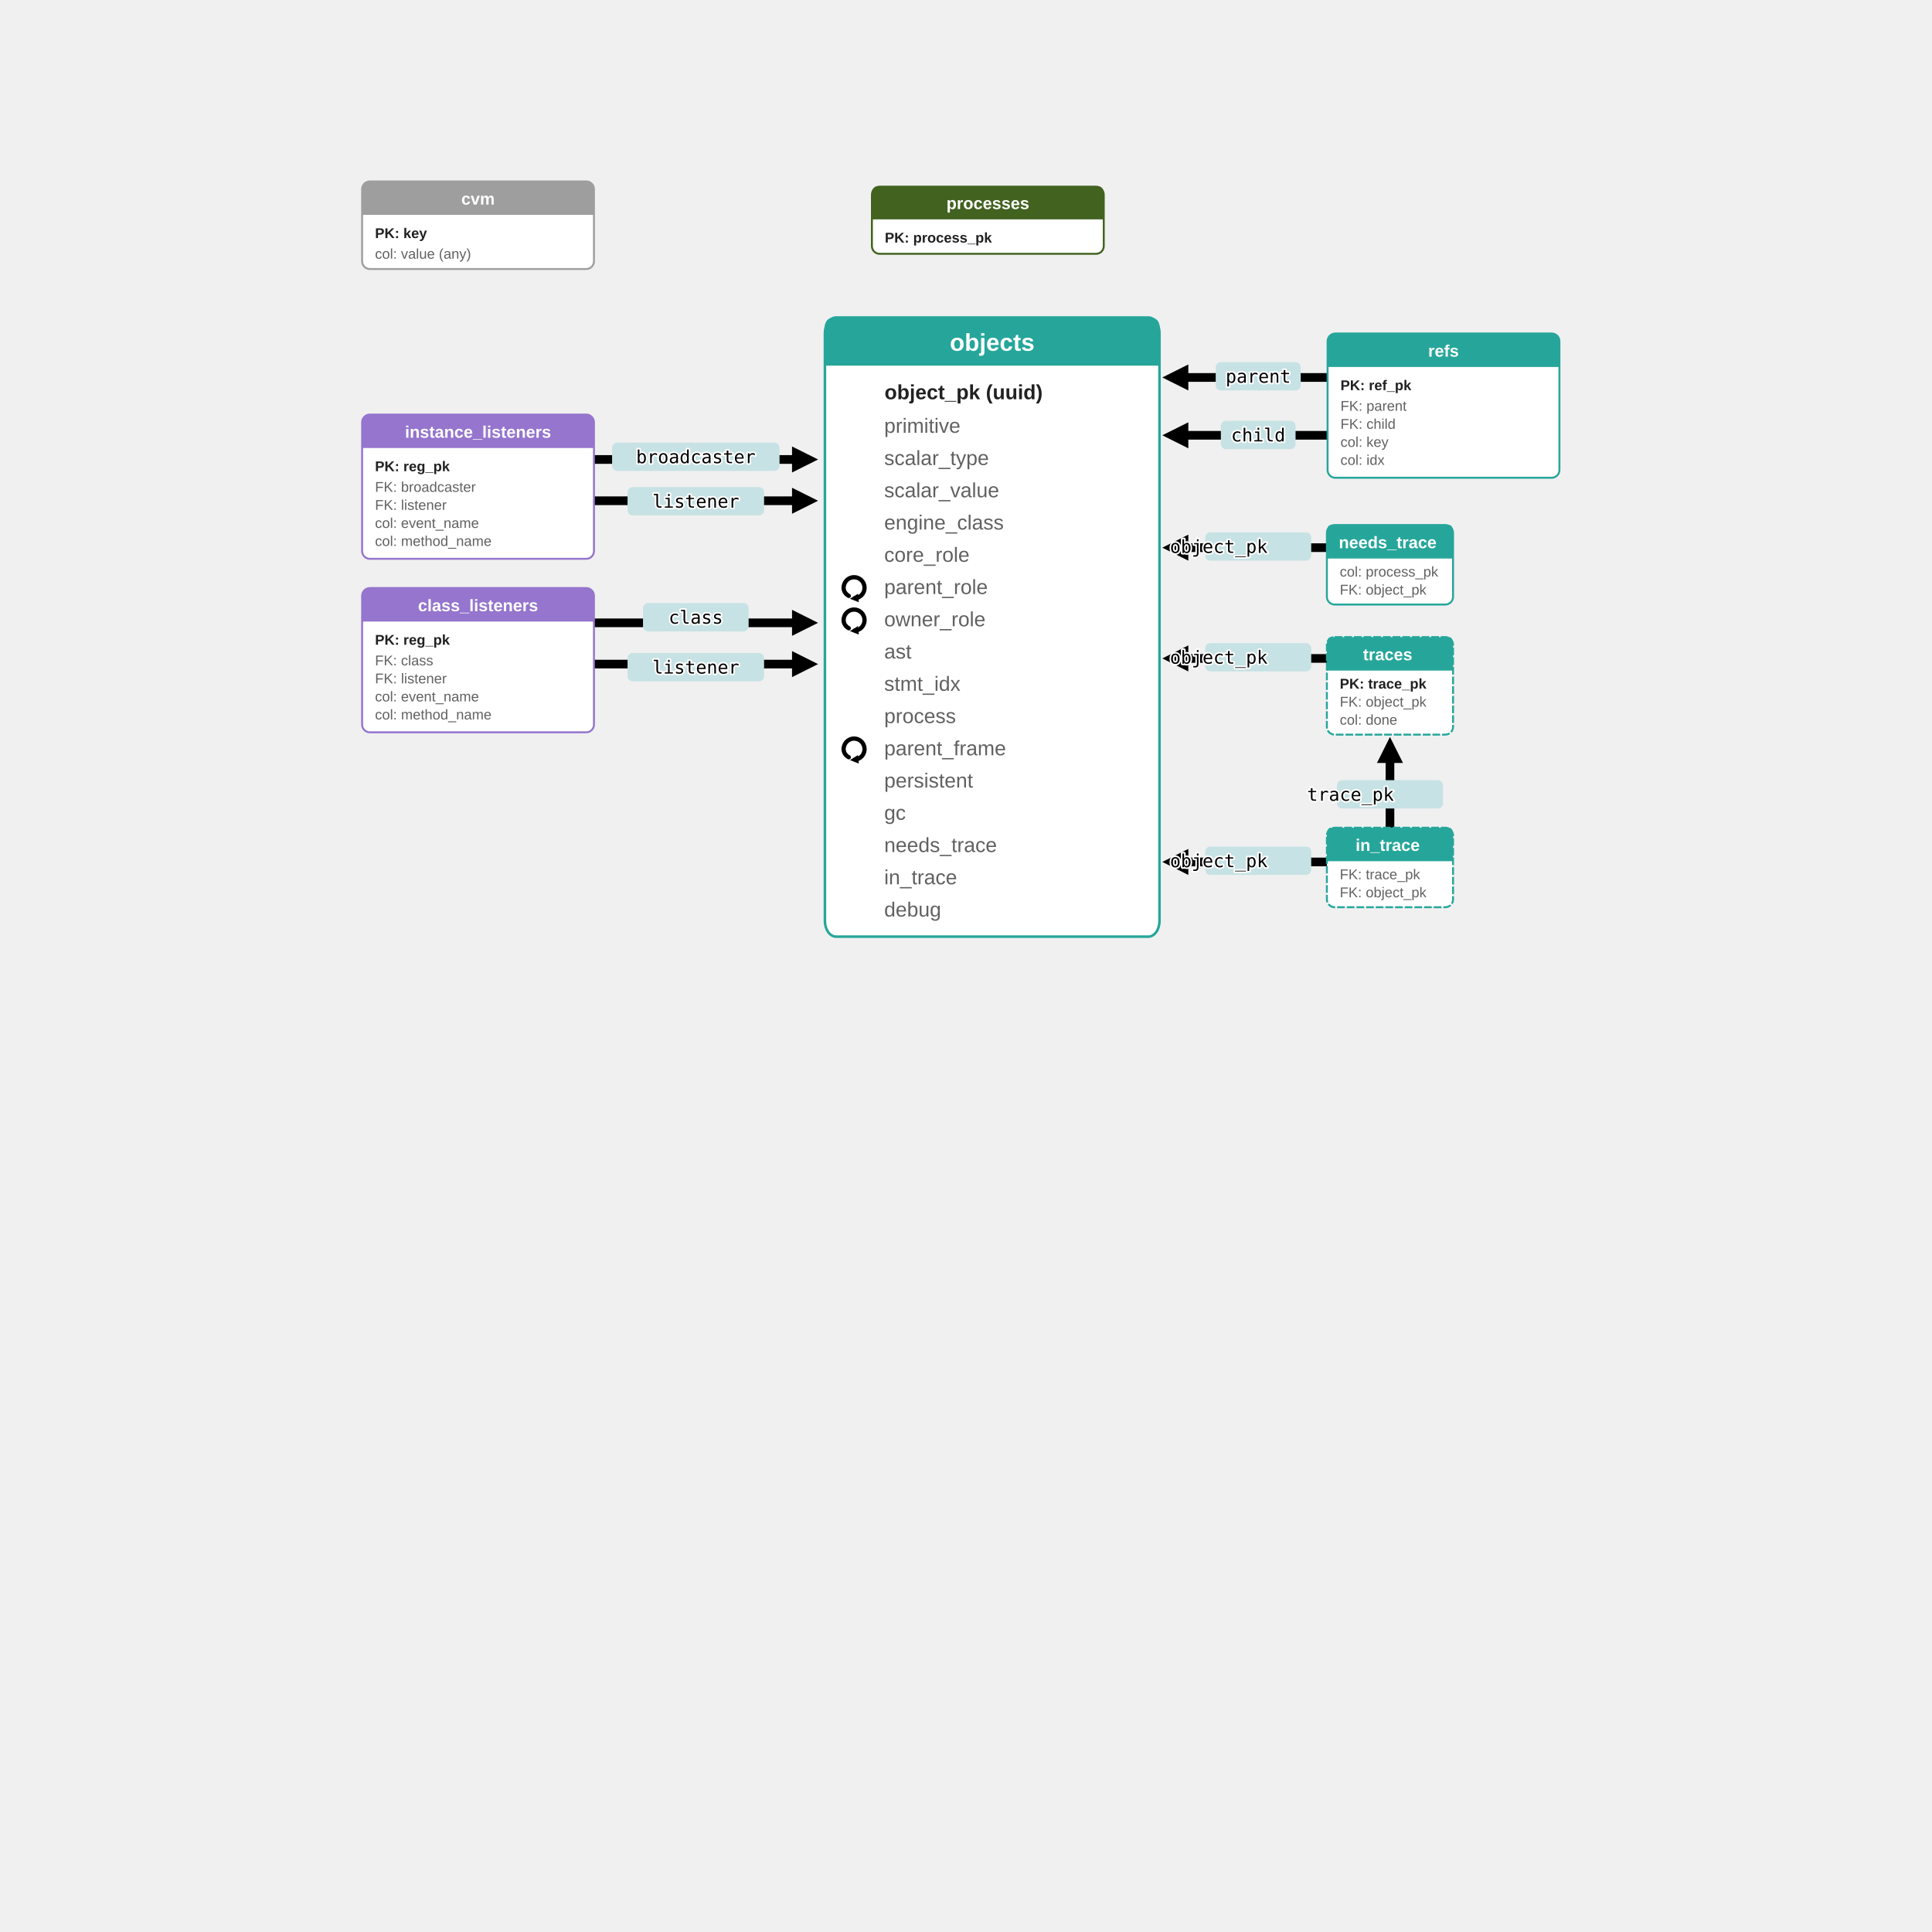
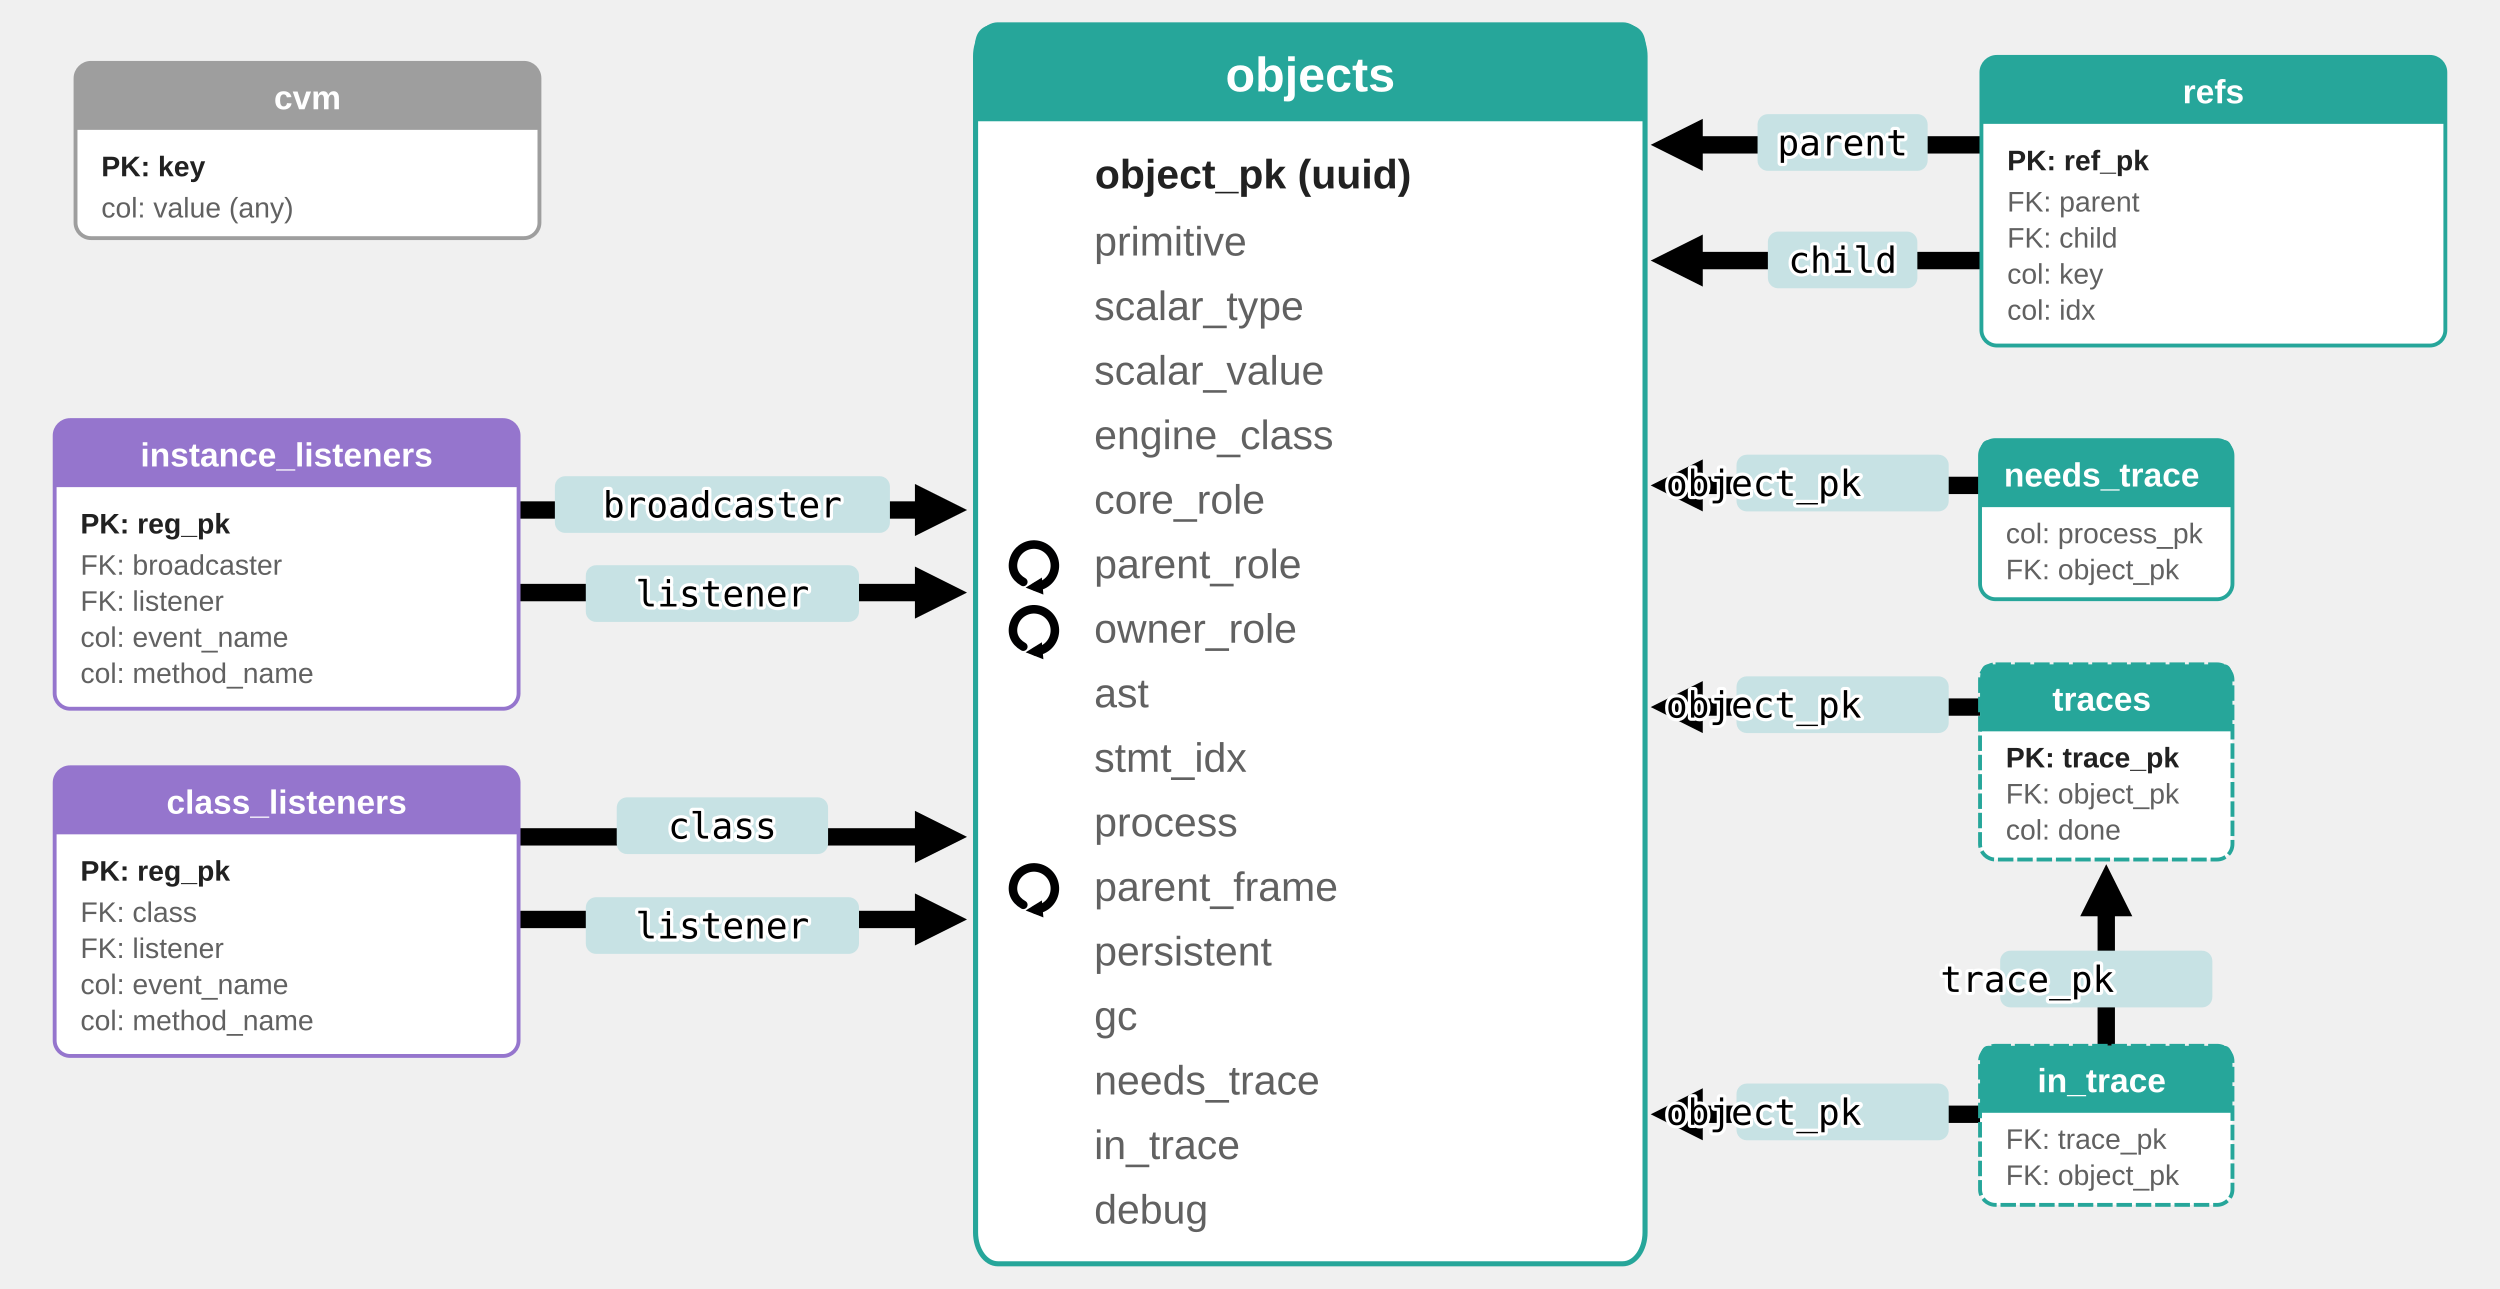
- <svg xmlns="http://www.w3.org/2000/svg" viewBox="0 0 1500 1500" width="1500" role="img" aria-label="CVM entity-relationship diagram under the frames-as-objects design. Six tables grouped into: cvm marker (gray), object graph (objects and refs, teal), listeners (instance_listeners and class_listeners, purple), and execution (processes, green). Frames are not a separate table — a frame is an `objects` row with primitive = 'f' (biconditional with the ast column, which carries the code the frame is executing). Foreign keys drawn as curved gray lines with arrowheads. Self-referential foreign keys are drawn as small self-loop arrows on the source column." version="1.1" id="svg707" height="1500">
+ <svg xmlns="http://www.w3.org/2000/svg" viewBox="0 0 970 500" width="970" role="img" aria-label="CVM entity-relationship diagram under the frames-as-objects design. Six tables grouped into: cvm marker (gray), object graph (objects and refs, teal), listeners (instance_listeners and class_listeners, purple), and execution (processes, green). Frames are not a separate table — a frame is an `objects` row with primitive = 'f' (biconditional with the ast column, which carries the code the frame is executing). Foreign keys drawn as curved gray lines with arrowheads. Self-referential foreign keys are drawn as small self-loop arrows on the source column." version="1.1" id="svg707" height="500">
  <defs id="defs493">
-     <rect x="203.55" y="24.605" width="191.336" height="57.926" id="rect396" />
    <marker id="fk-arrow" viewBox="0 0 10 10" refX="6" refY="5" markerWidth="3" markerHeight="3" orient="auto" preserveAspectRatio="xMidYMid">
      <path d="M 0,0 10,5 0,10 Z" fill="context-stroke" id="path13238" />
    </marker>
    <style type="text/css" id="style14617">
      .fk-arrow {
        fill: none;
        stroke: #000000;
        stroke-width: 6.735;
        stroke-linecap: round;
        stroke-linejoin: round;
        marker-end: url(#fk-arrow);
        paint-order: stroke fill markers;
      }
      .fk-label-rect {
        fill: #c7e2e4;
        stroke: none;
      }
      .fk-label-text {
        font-family: 'DejaVu Sans Mono', monospace;
        font-size: 14px;
        fill: #000000;
        stroke: #ffffff;
        stroke-width: 2.5;
        paint-order: stroke fill markers;
        stroke-linejoin: round;
        text-anchor: middle;
      }
    </style>
    <marker id="fk-arrow-3" viewBox="0 0 10 10" refX="4" refY="5" markerWidth="2" markerHeight="2" orient="auto" preserveAspectRatio="xMidYMid">
      <path d="M 0,0 10,5 0,10 Z" fill="context-stroke" id="path13238-6" />
    </marker>
-     <rect x="203.55" y="24.605" width="204.238" height="65.092" id="rect1117" />
    <marker id="fk-arrow-36" viewBox="0 0 10 10" refX="6" refY="5" markerWidth="3" markerHeight="3" orient="auto" preserveAspectRatio="xMidYMid">
      <path d="M 0,0 10,5 0,10 Z" fill="context-stroke" id="path13238-7" />
    </marker>
  </defs>
-   <g id="layer2" transform="translate(-132.0945,-295.4807)" />
-   <g id="layer1" transform="translate(-132.0945,-295.4807)">
-     <path class="fk-arrow" d="M 1211.261,985.969 V 875.725" id="path2381" style="fill:none;stroke:#000000;stroke-width:6.735;stroke-linecap:round;stroke-linejoin:round;marker-end:url(#fk-arrow-36);paint-order:stroke fill markers" />
-     <g transform="translate(1210.131,912.211)" id="g2389">
+   <g id="layer2" transform="translate(-414.4918,-540.9965)" />
+   <g id="layer1" transform="translate(-414.4918,-540.9965)">
+     <path class="fk-arrow" d="M 1231.719,994.626 V 884.383" id="path2381" style="fill:none;stroke:#000000;stroke-width:6.735;stroke-linecap:round;stroke-linejoin:round;marker-end:url(#fk-arrow-36);paint-order:stroke fill markers" />
+     <g transform="translate(1230.589,920.8682)" id="g2389">
      <rect x="-40.033" y="-11" width="82.328" height="22" rx="4" ry="4" class="fk-label-rect" id="rect2383" style="fill:#c7e2e4;stroke:none;stroke-width:1" />
      <text x="0" y="5" class="fk-label-text" id="text2387" style="font-size:14px;font-family:'DejaVu Sans Mono', monospace;text-anchor:middle;white-space:pre;inline-size:92.294;display:inline;fill:#000000;stroke:#ffffff;stroke-width:2.5;stroke-linejoin:round;paint-order:stroke fill markers" xml:space="preserve">
-         <tspan x="0" y="5" id="tspan4268">trace_pk</tspan>
+         <tspan x="0" y="5" id="tspan5020">trace_pk</tspan>
      </text>
    </g>
-     <path class="fk-arrow" d="M 1163.059,964.68 H 1042.584" id="path2371" style="fill:none;stroke:#000000;stroke-width:6.735;stroke-linecap:round;stroke-linejoin:round;marker-end:url(#fk-arrow-36);paint-order:stroke fill markers" />
-     <g transform="translate(1107.837,963.7619)" id="g2379">
+     <path class="fk-arrow" d="M 1183.517,973.337 H 1063.042" id="path2371" style="fill:none;stroke:#000000;stroke-width:6.735;stroke-linecap:round;stroke-linejoin:round;marker-end:url(#fk-arrow-36);paint-order:stroke fill markers" />
+     <g transform="translate(1128.295,972.4191)" id="g2379">
      <rect x="-40.033" y="-11" width="82.328" height="22" rx="4" ry="4" class="fk-label-rect" id="rect2373" style="fill:#c7e2e4;stroke:none;stroke-width:1" />
      <text x="0" y="5" class="fk-label-text" id="text2377" style="font-size:14px;font-family:'DejaVu Sans Mono', monospace;text-anchor:middle;white-space:pre;inline-size:92.294;display:inline;fill:#000000;stroke:#ffffff;stroke-width:2.5;stroke-linejoin:round;paint-order:stroke fill markers" xml:space="preserve">
-         <tspan x="0" y="5" id="tspan4270">object_pk</tspan>
+         <tspan x="0" y="5" id="tspan5022">object_pk</tspan>
      </text>
    </g>
-     <path class="fk-arrow" d="M 1163.059,806.68 H 1042.584" id="path1966" style="fill:none;stroke:#000000;stroke-width:6.735;stroke-linecap:round;stroke-linejoin:round;marker-end:url(#fk-arrow-36);paint-order:stroke fill markers" />
-     <g transform="translate(1107.837,805.7619)" id="g1974">
+     <path class="fk-arrow" d="M 1183.517,815.337 H 1063.042" id="path1966" style="fill:none;stroke:#000000;stroke-width:6.735;stroke-linecap:round;stroke-linejoin:round;marker-end:url(#fk-arrow-36);paint-order:stroke fill markers" />
+     <g transform="translate(1128.295,814.4191)" id="g1974">
      <rect x="-40.033" y="-11" width="82.328" height="22" rx="4" ry="4" class="fk-label-rect" id="rect1968" style="fill:#c7e2e4;stroke:none;stroke-width:1" />
      <text x="0" y="5" class="fk-label-text" id="text1972" style="font-size:14px;font-family:'DejaVu Sans Mono', monospace;text-anchor:middle;white-space:pre;inline-size:92.294;display:inline;fill:#000000;stroke:#ffffff;stroke-width:2.5;stroke-linejoin:round;paint-order:stroke fill markers" xml:space="preserve">
-         <tspan x="0" y="5" id="tspan4272">object_pk</tspan>
+         <tspan x="0" y="5" id="tspan5024">object_pk</tspan>
      </text>
    </g>
-     <g transform="matrix(1.445779,0,0,1.4474,772.3112,541.7468)" id="g575" style="font-family:'Helvetica Neue', Arial, sans-serif;stroke-width:0.691">
+     <g transform="matrix(1.445779,0,0,1.4474,792.769,550.404)" id="g575" style="font-family:'Helvetica Neue', Arial, sans-serif;stroke-width:0.691">
      <rect x="0.167" y="0.167" width="179.667" height="332.114" rx="5.989" ry="8.41" fill="#ffffff" stroke="#26a69a" stroke-width="1.37" id="rect559" />
      <path d="M 0,6 Q 0,0 6,0 h 168 q 6,0 6,6 V 26 H 0 Z" fill="#26a69a" id="path561" style="stroke-width:0.478" />
      <text x="90" y="18" text-anchor="middle" font-size="13px" font-weight="700" fill="#ffffff" id="text563" style="stroke-width:0.478">objects</text>
      <text x="32.176" y="44" font-size="11px" font-weight="700" fill="#212121" style="stroke-width:0.478" id="text1026">object_pk (uuid)</text>
      <text x="32" y="62" font-size="11px" fill="#616161" style="stroke-width:0.478" id="text1028">primitive</text>
      <text x="32" y="79.3" font-size="11px" fill="#616161" style="stroke-width:0.478" id="text1030">scalar_type</text>
      <text x="32" y="96.6" font-size="11px" fill="#616161" style="stroke-width:0.478" id="text1032">scalar_value</text>
      <text x="32" y="113.9" font-size="11px" fill="#616161" style="stroke-width:0.478" id="text1034">engine_class</text>
      <text x="32" y="131.2" font-size="11px" fill="#616161" style="stroke-width:0.478" id="text1036">core_role</text>
      <text x="32" y="148.5" font-size="11px" fill="#616161" style="stroke-width:0.478" id="text1038">parent_role</text>
      <path style="fill:none;stroke:#000001;stroke-width:2.291;stroke-linecap:round;stroke-linejoin:round;marker-end:url(#fk-arrow-3);paint-order:stroke fill markers;stop-color:#000000" d="m 12.978,149.5 c -2.424,-1.367 -3.378,-3.743 -2.398,-6.362 0.98,-2.619 3.714,-4.123 6.431,-3.538 2.717,0.585 4.602,3.083 4.434,5.876 -0.168,2.794 -2.339,5.044 -5.106,5.294" id="path1040" />
      <text x="32" y="165.8" font-size="11px" fill="#616161" style="stroke-width:0.478" id="text1042">owner_role</text>
      <path style="fill:none;stroke:#000001;stroke-width:2.291;stroke-linecap:round;stroke-linejoin:round;marker-end:url(#fk-arrow-3);paint-order:stroke fill markers;stop-color:#000000" d="m 12.978,166.85 c -2.424,-1.367 -3.378,-3.743 -2.398,-6.362 0.98,-2.619 3.714,-4.123 6.431,-3.538 2.717,0.585 4.602,3.083 4.434,5.876 -0.168,2.794 -2.339,5.044 -5.106,5.294" id="path1044" />
      <text x="32" y="183.1" font-size="11px" fill="#616161" style="stroke-width:0.478" id="text1046">ast</text>
      <text x="32" y="200.4" font-size="11px" fill="#616161" style="stroke-width:0.478" id="text1048">stmt_idx</text>
      <text x="32" y="217.7" font-size="11px" fill="#616161" style="stroke-width:0.478" id="text1050">process</text>
      <text x="32" y="235" font-size="11px" fill="#616161" style="stroke-width:0.478" id="text1052">parent_frame</text>
      <path style="fill:none;stroke:#000001;stroke-width:2.291;stroke-linecap:round;stroke-linejoin:round;marker-end:url(#fk-arrow-3);paint-order:stroke fill markers;stop-color:#000000" d="m 12.978,236.05 c -2.424,-1.367 -3.378,-3.743 -2.398,-6.362 0.98,-2.619 3.714,-4.123 6.431,-3.538 2.717,0.585 4.602,3.083 4.434,5.876 -0.168,2.794 -2.339,5.044 -5.106,5.294" id="path1054" />
      <text x="32" y="252.3" font-size="11px" fill="#616161" style="stroke-width:0.478" id="text1056">persistent</text>
      <text x="32" y="269.6" font-size="11px" fill="#616161" style="stroke-width:0.478" id="text1058">gc</text>
      <text x="32" y="286.9" font-size="11px" fill="#616161" style="stroke-width:0.478" id="text1060">needs_trace</text>
      <text x="32" y="304.2" font-size="11px" fill="#616161" style="stroke-width:0.478" id="text1062">in_trace</text>
      <text x="32" y="321.5" font-size="11px" fill="#616161" style="stroke-width:0.478" id="text1064">debug</text>
    </g>
-     <g transform="translate(413.2418,436.3336)" id="g529" style="font-family:'Helvetica Neue', Arial, sans-serif">
+     <g transform="translate(443.7963,565.3818)" id="g529" style="font-family:'Helvetica Neue', Arial, sans-serif">
      <rect x="0" y="0" width="180" height="68" rx="6" ry="6" fill="#ffffff" stroke="#9e9e9e" stroke-width="1.5" id="rect521" />
      <path d="M 0,6 Q 0,0 6,0 h 168 q 6,0 6,6 V 26 H 0 Z" fill="#9e9e9e" id="path523" />
      <text x="90" y="18" text-anchor="middle" font-size="13px" font-weight="700" fill="#ffffff" id="text525">cvm</text>
      <text x="10" y="44" font-size="11px" font-weight="700" fill="#212121" id="text527">PK: key</text>
      <text x="10" y="60" font-size="11px" fill="#616161" id="text-cvm-value">col: value (any)</text>
    </g>
-     <g id="g508" transform="translate(218.3099,-68.07512)">
+     <g id="g508" transform="translate(240.7677,18.58208)">
      <path class="fk-arrow" d="M 360.882,752.335 H 540.839" id="path14365" />
      <path class="fk-arrow" d="M 360.882,720.294 H 540.839" id="path14367" />
      <g transform="translate(454.0155,718.1781)" id="fk-label-4">
        <rect x="-65" y="-11" width="130" height="22" rx="4" ry="4" class="fk-label-rect" id="rect11572" />
        <text x="0" y="5" class="fk-label-text" id="text11574">broadcaster</text>
      </g>
      <g transform="translate(454.0155,752.722)" id="fk-label-3">
        <rect x="-53" y="-11" width="106" height="22" rx="4" ry="4" class="fk-label-rect" id="rect11567" />
        <text x="0" y="5" class="fk-label-text" id="text11569">listener</text>
      </g>
      <g transform="translate(194.9319,685.4114)" id="g543" style="font-family:'Helvetica Neue', Arial, sans-serif">
        <rect x="0" y="0" width="180" height="112" rx="6" ry="6" fill="#ffffff" stroke="#9575cd" stroke-width="1.5" id="rect531" />
        <path d="M 0,6 Q 0,0 6,0 h 168 q 6,0 6,6 V 26 H 0 Z" fill="#9575cd" id="path533" />
        <text x="90" y="18" text-anchor="middle" font-size="13px" font-weight="700" fill="#ffffff" id="text535">instance_listeners</text>
        <text x="10" y="44" font-size="11px" font-weight="700" fill="#212121" id="text537">PK: reg_pk</text>
        <text x="10" y="60" font-size="11px" fill="#616161" id="text539">FK: broadcaster</text>
        <text x="10" y="74" font-size="11px" fill="#616161" id="text541">FK: listener</text>
        <text x="10" y="88" font-size="11px" fill="#616161" id="text-il-event-name">col: event_name</text>
        <text x="10" y="102" font-size="11px" fill="#616161" id="text-il-method-name">col: method_name</text>
      </g>
    </g>
-     <g id="g489" transform="translate(218.3099,-68.07512)">
+     <g id="g489" transform="translate(240.7677,18.58208)">
      <path class="fk-arrow" d="M 360.882,879.164 H 540.839" id="path6519" />
      <path class="fk-arrow" d="M 360.882,847.124 H 540.839" id="path6521" />
      <g transform="translate(454.0155,842.783)" id="fk-label-2">
        <rect x="-41" y="-11" width="82" height="22" rx="4" ry="4" class="fk-label-rect" id="rect11562" />
        <text x="0" y="5" class="fk-label-text" id="text11564">class</text>
      </g>
      <g transform="translate(454.0155,881.5263)" id="fk-label-5">
        <rect x="-53" y="-11" width="106" height="22" rx="4" ry="4" class="fk-label-rect" id="rect11577" />
        <text x="0" y="5" class="fk-label-text" id="text11579">listener</text>
      </g>
      <g transform="translate(194.9319,820.1233)" id="g557" style="font-family:'Helvetica Neue', Arial, sans-serif">
        <rect x="0" y="0" width="180" height="112" rx="6" ry="6" fill="#ffffff" stroke="#9575cd" stroke-width="1.5" id="rect545" />
        <path d="M 0,6 Q 0,0 6,0 h 168 q 6,0 6,6 V 26 H 0 Z" fill="#9575cd" id="path547" />
        <text x="90" y="18" text-anchor="middle" font-size="13px" font-weight="700" fill="#ffffff" id="text549">class_listeners</text>
        <text x="10" y="44" font-size="11px" font-weight="700" fill="#212121" id="text551">PK: reg_pk</text>
        <text x="10" y="60" font-size="11px" fill="#616161" id="text553">FK: class</text>
        <text x="10" y="74" font-size="11px" fill="#616161" id="text555">FK: listener</text>
        <text x="10" y="88" font-size="11px" fill="#616161" id="text-cl-event-name">col: event_name</text>
        <text x="10" y="102" font-size="11px" fill="#616161" id="text-cl-method-name">col: method_name</text>
      </g>
    </g>
-     <g id="g5101" transform="translate(-440.7129,230.0021)">
-       <rect x="1249.763" y="210.549" width="180" height="52" rx="6" ry="6" fill="#ffffff" stroke="#42a5f5" stroke-width="1.5" id="rect591" style="font-family:'Helvetica Neue', Arial, sans-serif;stroke:#426320;stroke-opacity:1" />
-       <path d="m 1249.763,215.799 q 0,-6 6,-6 h 168 q 6,0 6,6 v 20 h -180 z" fill="#42a5f5" id="path593" style="font-family:'Helvetica Neue', Arial, sans-serif;fill:#426320;fill-opacity:1" />
-       <text x="1339.763" y="227.799" text-anchor="middle" font-size="13px" font-weight="700" fill="#ffffff" id="text595" style="font-family:'Helvetica Neue', Arial, sans-serif">processes</text>
-       <text x="1259.763" y="253.799" font-size="11px" font-weight="700" fill="#212121" id="text597" style="font-family:'Helvetica Neue', Arial, sans-serif">PK: process_pk</text>
-     </g>
-     <path class="fk-arrow" d="M 1163.059,588.54 H 1042.584" id="path-refs-objects-2" />
-     <path class="fk-arrow" d="M 1163.059,633.441 H 1042.584" id="path2376" />
-     <g transform="translate(1108.967,587.6219)" id="fk-label-parent">
+     <path class="fk-arrow" d="M 1183.517,597.197 H 1063.042" id="path-refs-objects-2" />
+     <path class="fk-arrow" d="M 1183.517,642.098 H 1063.042" id="path2376" />
+     <g transform="translate(1129.425,596.2791)" id="fk-label-parent">
      <rect x="-33" y="-11" width="66" height="22" rx="4" ry="4" class="fk-label-rect" id="rect-fk-label-parent" />
      <text x="0" y="5" class="fk-label-text" id="text-fk-label-parent">parent</text>
    </g>
-     <g transform="translate(1108.967,633.1948)" id="fk-label-9">
+     <g transform="translate(1129.425,641.852)" id="fk-label-9">
      <rect x="-29" y="-11" width="58" height="22" rx="4" ry="4" class="fk-label-rect" id="rect11597" />
      <text x="0" y="5" class="fk-label-text" id="text11599">child</text>
    </g>
-     <path class="fk-arrow" d="M 1163.059,720.68 H 1042.584" id="path-refs-objects-2-5" style="fill:none;stroke:#000000;stroke-width:6.735;stroke-linecap:round;stroke-linejoin:round;marker-end:url(#fk-arrow-36);paint-order:stroke fill markers" />
-     <g transform="translate(1107.837,719.7619)" id="fk-label-parent-3">
+     <path class="fk-arrow" d="M 1183.517,729.337 H 1063.042" id="path-refs-objects-2-5" style="fill:none;stroke:#000000;stroke-width:6.735;stroke-linecap:round;stroke-linejoin:round;marker-end:url(#fk-arrow-36);paint-order:stroke fill markers" />
+     <g transform="translate(1128.295,728.4191)" id="fk-label-parent-3">
      <rect x="-40.033" y="-11" width="82.328" height="22" rx="4" ry="4" class="fk-label-rect" id="rect-fk-label-parent-5" style="fill:#c7e2e4;stroke:none;stroke-width:1" />
      <text x="0" y="5" class="fk-label-text" id="text-fk-label-parent-6" style="font-size:14px;font-family:'DejaVu Sans Mono', monospace;text-anchor:middle;white-space:pre;inline-size:92.294;display:inline;fill:#000000;stroke:#ffffff;stroke-width:2.5;stroke-linejoin:round;paint-order:stroke fill markers" xml:space="preserve">
-         <tspan x="0" y="5" id="tspan4274">object_pk</tspan>
+         <tspan x="0" y="5" id="tspan5026">object_pk</tspan>
      </text>
    </g>
-     <g transform="translate(1162.826,554.4084)" id="g589" style="font-family:'Helvetica Neue', Arial, sans-serif">
+     <g transform="translate(1183.284,563.0656)" id="g589" style="font-family:'Helvetica Neue', Arial, sans-serif">
      <rect x="0" y="0" width="180" height="112" rx="6" ry="6" fill="#ffffff" stroke="#26a69a" stroke-width="1.5" id="rect577" />
      <path d="M 0,6 Q 0,0 6,0 h 168 q 6,0 6,6 V 26 H 0 Z" fill="#26a69a" id="path579" />
      <text x="90" y="18" text-anchor="middle" font-size="13px" font-weight="700" fill="#ffffff" id="text581">refs</text>
      <text x="10" y="44" font-size="11px" font-weight="700" fill="#212121" id="text583">PK: ref_pk</text>
      <text x="10" y="60" font-size="11px" fill="#616161" id="text585">FK: parent</text>
      <text x="10" y="74" font-size="11px" fill="#616161" id="text587">FK: child</text>
      <text x="10" y="88" font-size="11px" fill="#616161" id="text-rel-key">col: key</text>
      <text x="10" y="102" font-size="11px" fill="#616161" id="text-rel-idx">col: idx</text>
    </g>
-     <g transform="translate(1162.292,703.102)" id="g572" style="font-family:'Helvetica Neue', Arial, sans-serif">
+     <g transform="translate(1182.749,711.7592)" id="g572" style="font-family:'Helvetica Neue', Arial, sans-serif">
      <rect x="0" y="0" width="97.939" height="61.733" rx="6" ry="6" fill="#ffffff" stroke="#26a69a" stroke-width="1.5" id="rect556" />
      <path d="M 0,6 Q 0,0 3.265,0 H 94.674 q 3.265,0 3.265,6 V 26 H 0 Z" fill="#26a69a" id="path558" style="stroke-width:1" />
      <text x="47.193" y="18" text-anchor="middle" font-size="13px" font-weight="700" fill="#ffffff" id="text560">needs_trace</text>
      <text x="10" y="40" font-size="11px" fill="#616161" id="text564">col: process_pk</text>
      <text x="10" y="54" font-size="11px" fill="#616161" id="text566">FK: object_pk</text>
    </g>
-     <g transform="translate(1162.292,790.102)" id="g-traces" style="font-family:'Helvetica Neue', Arial, sans-serif">
-       <rect x="0" y="0" width="97.939" height="75.733" rx="6" ry="6" fill="#ffffff" stroke="#26a69a" stroke-width="1.5" id="rect-traces" style="stroke-dasharray:6,1.5;stroke-dashoffset:0" />
+     <g transform="translate(1182.749,798.7592)" id="g-traces" style="font-family:'Helvetica Neue', Arial, sans-serif">
+       <rect x="0" y="0" width="97.939" height="75.733" rx="6" ry="6" fill="#ffffff" stroke="#26a69a" stroke-width="1.5" id="rect-traces" style="stroke-dasharray:6, 1.5;stroke-dashoffset:0" />
      <path d="M 0,6 Q 0,0 3.265,0 H 94.674 q 3.265,0 3.265,6 V 26 H 0 Z" fill="#26a69a" id="path-traces" style="stroke-width:1" />
      <text x="47.193" y="18" text-anchor="middle" font-size="13px" font-weight="700" fill="#ffffff" id="text-traces-title">traces</text>
      <text x="10" y="40" font-size="11px" font-weight="700" fill="#212121" id="text-traces-pk">PK: trace_pk</text>
      <text x="10" y="54" font-size="11px" fill="#616161" id="text-traces-object">FK: object_pk</text>
      <text x="10" y="68" font-size="11px" fill="#616161" id="text-traces-done">col: done</text>
    </g>
-     <g transform="translate(1162.292,938.102)" id="g-in-trace" style="font-family:'Helvetica Neue', Arial, sans-serif">
-       <rect x="0" y="0" width="97.939" height="61.733" rx="6" ry="6" fill="#ffffff" stroke="#26a69a" stroke-width="1.5" id="rect-in-trace" style="stroke-dasharray:6,1.5;stroke-dashoffset:0" />
+     <g transform="translate(1182.749,946.7592)" id="g-in-trace" style="font-family:'Helvetica Neue', Arial, sans-serif">
+       <rect x="0" y="0" width="97.939" height="61.733" rx="6" ry="6" fill="#ffffff" stroke="#26a69a" stroke-width="1.5" id="rect-in-trace" style="stroke-dasharray:6, 1.5;stroke-dashoffset:0" />
      <path d="M 0,6 Q 0,0 3.265,0 H 94.674 q 3.265,0 3.265,6 V 26 H 0 Z" fill="#26a69a" id="path-in-trace" style="stroke-width:1" />
      <text x="47.193" y="18" text-anchor="middle" font-size="13px" font-weight="700" fill="#ffffff" id="text-in-trace-title">in_trace</text>
      <text x="10" y="40" font-size="11px" fill="#616161" id="text-in-trace-trace">FK: trace_pk</text>
      <text x="10" y="54" font-size="11px" fill="#616161" id="text-in-trace-object">FK: object_pk</text>
    </g>
  </g>
</svg>
